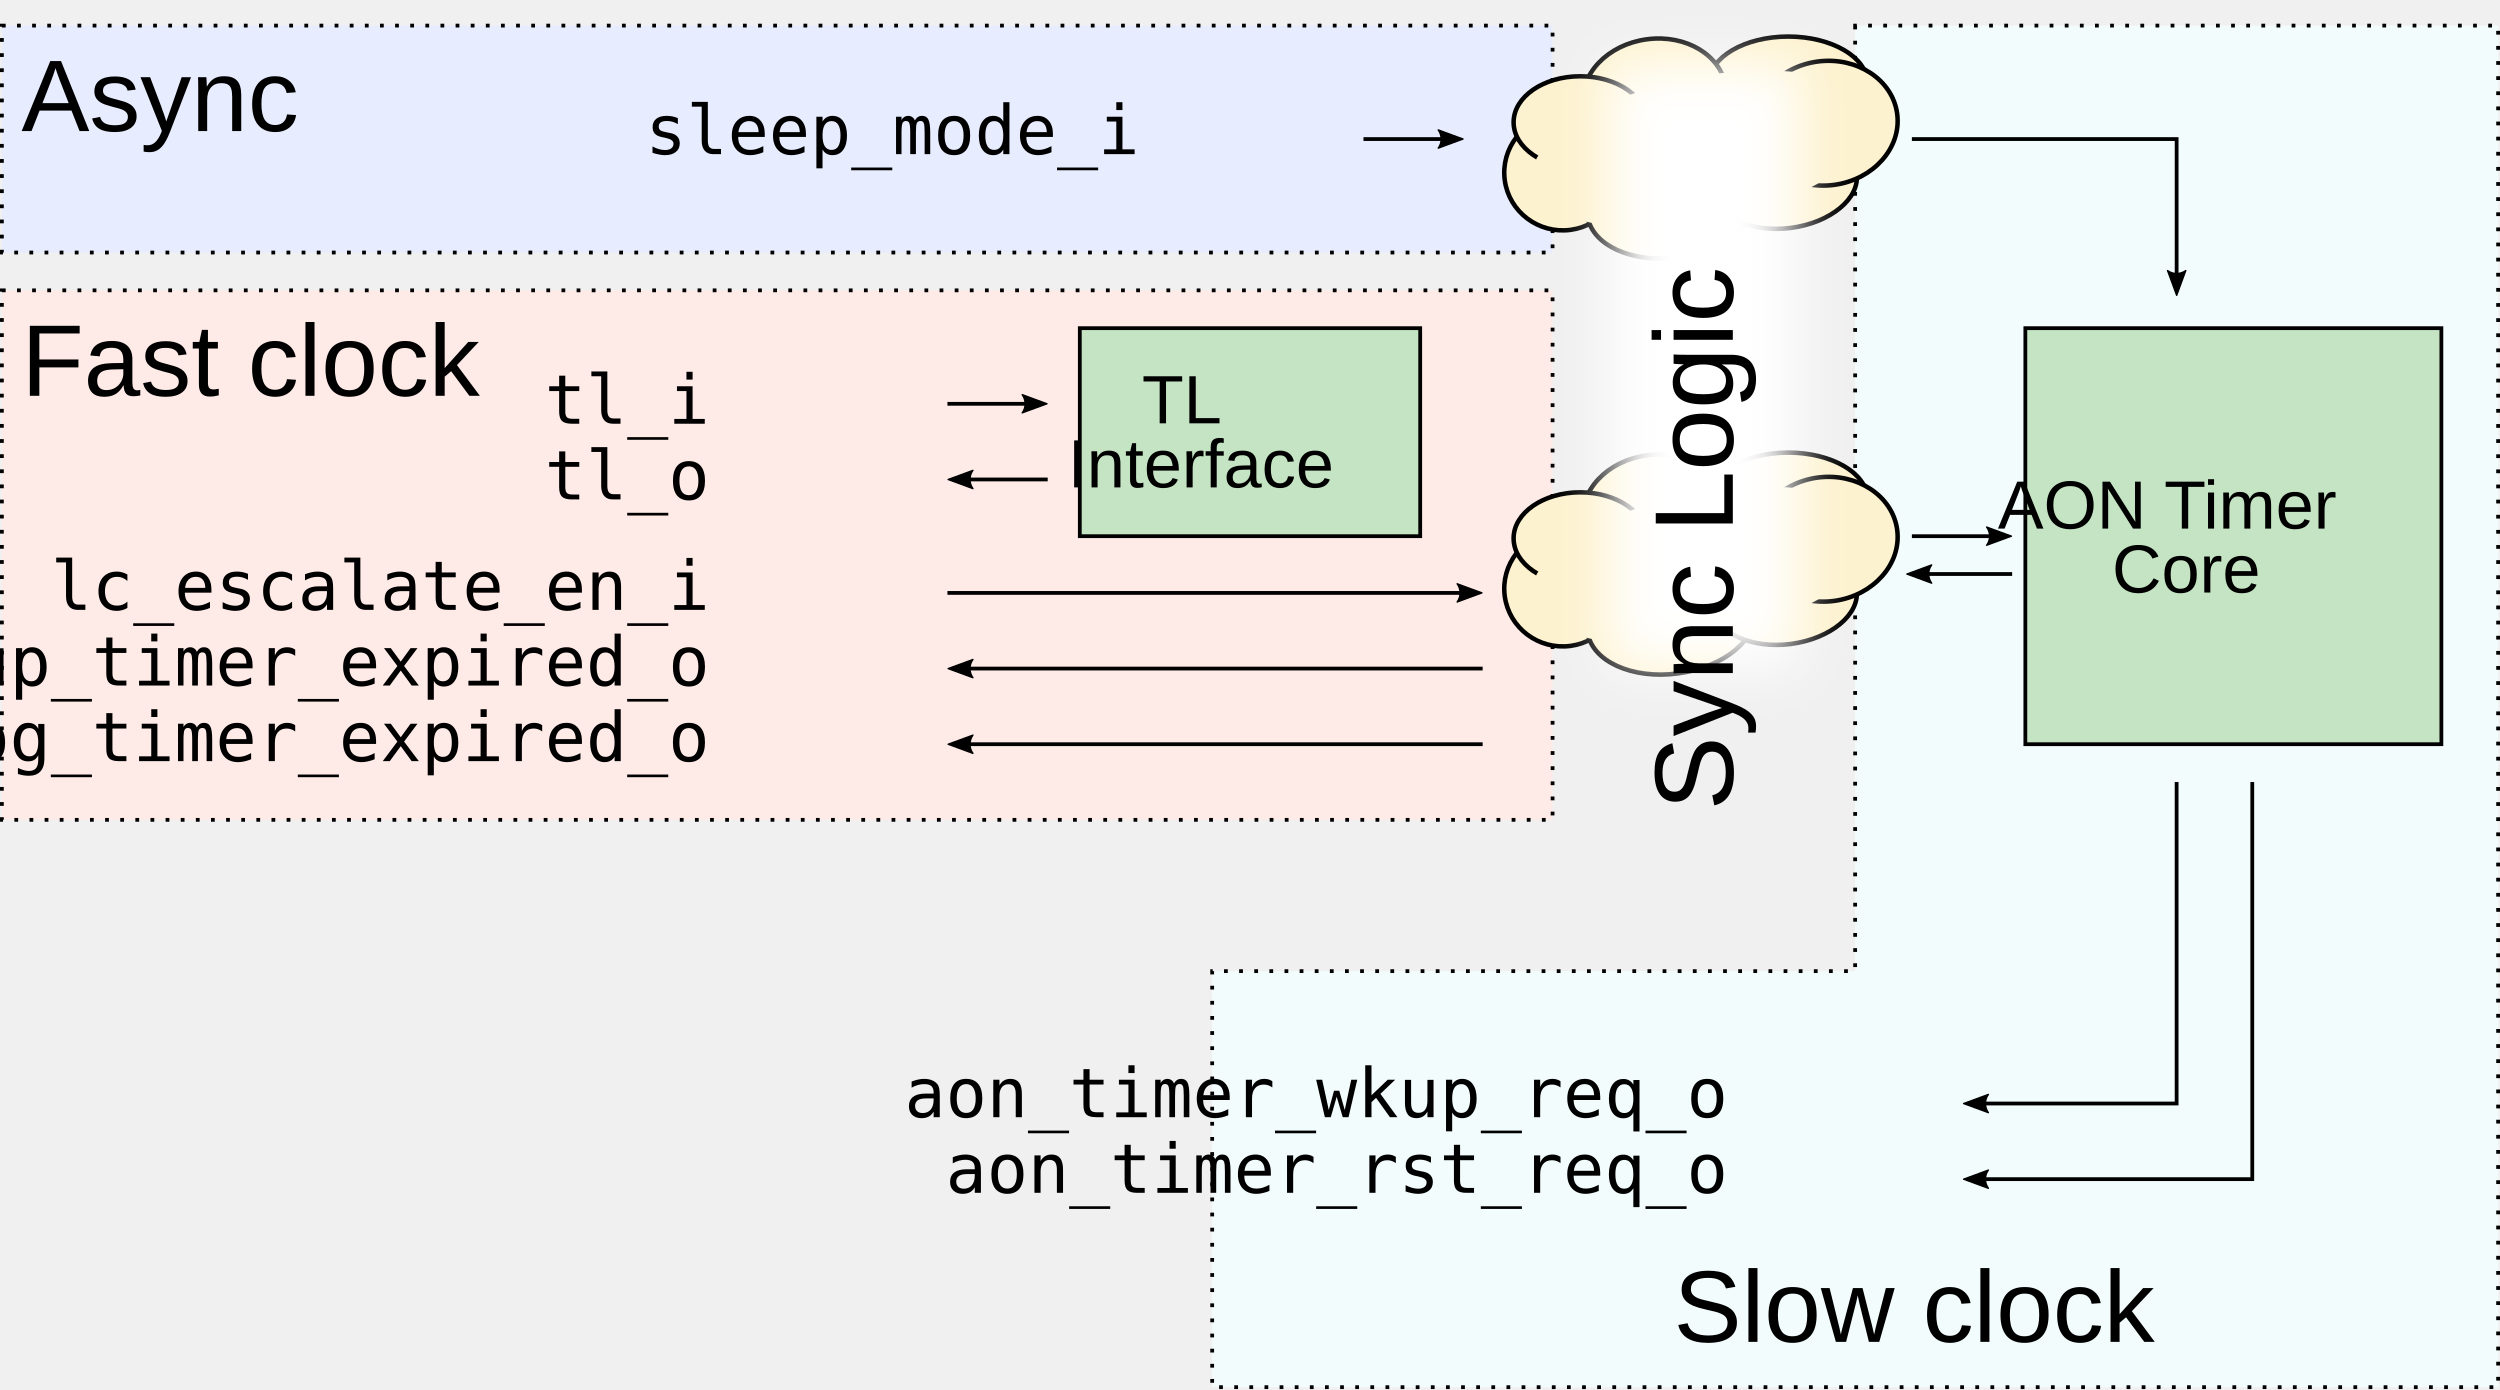
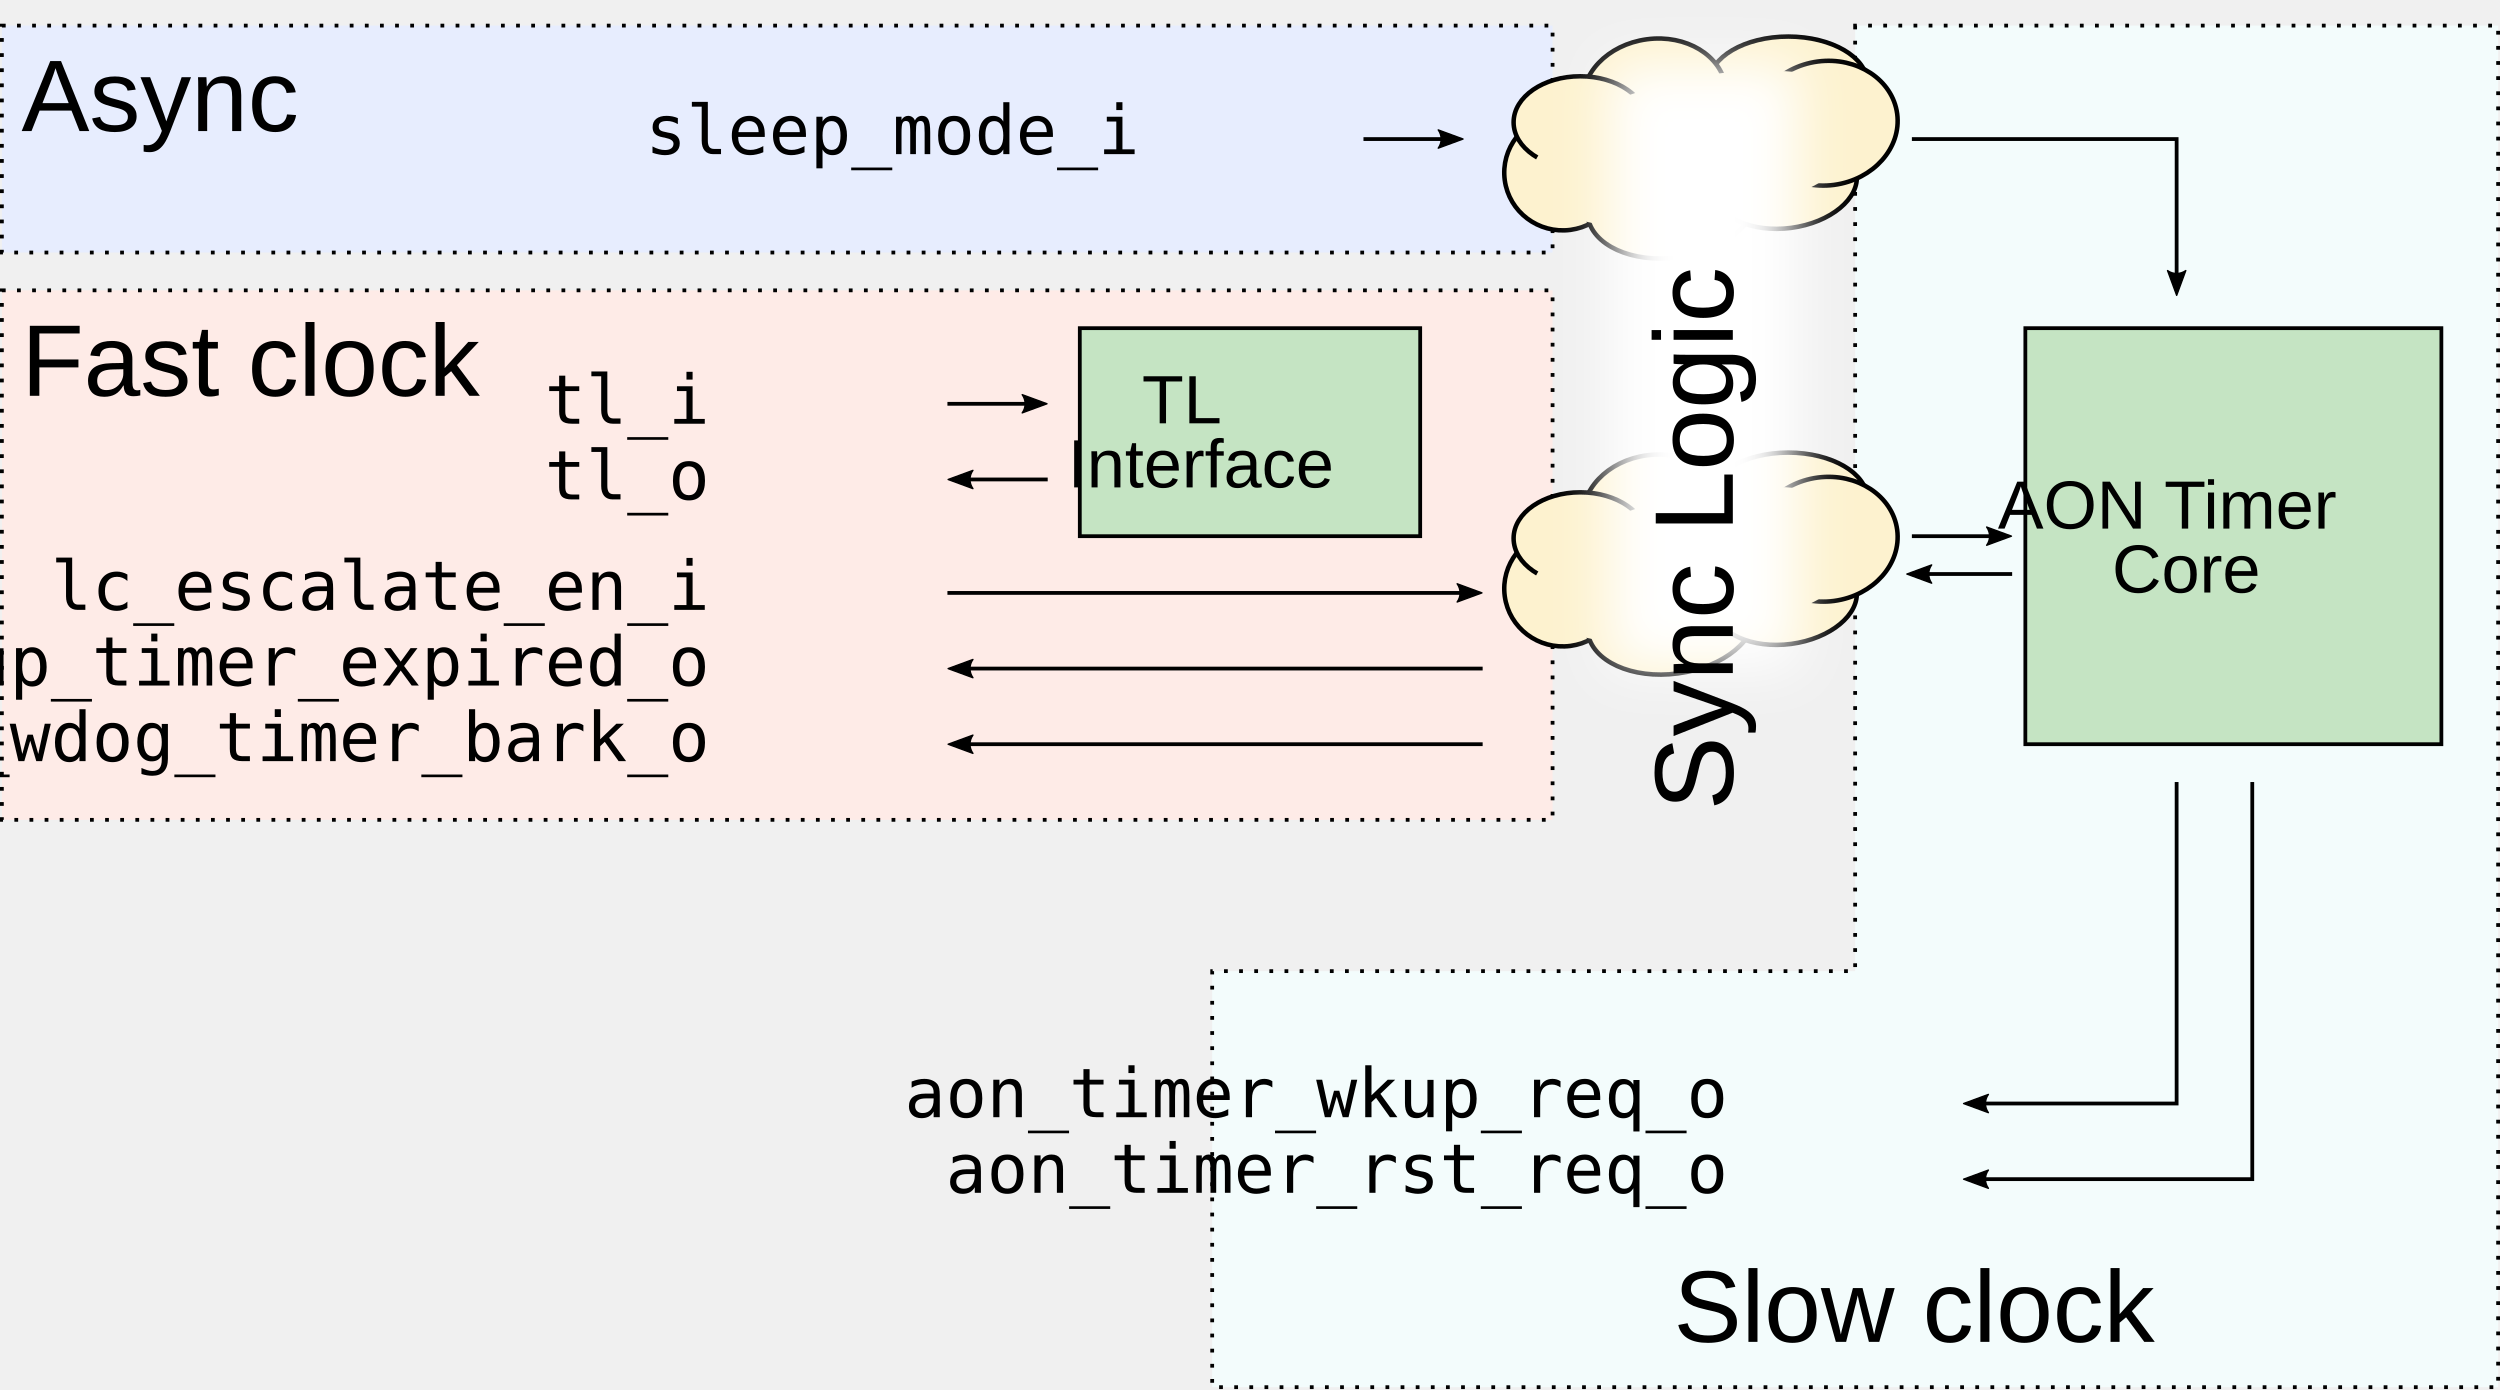
<svg xmlns="http://www.w3.org/2000/svg" width="349.779mm" height="194.346mm" viewBox="0 0 349.779 194.346" version="1.1" id="svg1398">
  <defs id="defs1392">
    <marker style="overflow:visible" id="marker3843" refX="0" refY="0" orient="auto">
      <path transform="scale(-0.6)" d="M 8.719,4.034 -2.207,0.016 8.719,-4.002 c -1.745,2.372 -1.735,5.617 -6e-7,8.035 z" style="fill:#daeff4;fill-opacity:1;fill-rule:evenodd;stroke:#000000;stroke-width:0.625;stroke-linejoin:round;stroke-opacity:1" id="path3841" />
    </marker>
    <marker style="overflow:visible" id="marker3689" refX="0" refY="0" orient="auto">
      <path transform="scale(-0.6)" d="M 8.719,4.034 -2.207,0.016 8.719,-4.002 c -1.745,2.372 -1.735,5.617 -6e-7,8.035 z" style="fill:#000000;fill-opacity:1;fill-rule:evenodd;stroke:#000000;stroke-width:0.625;stroke-linejoin:round;stroke-opacity:1" id="path3687" />
    </marker>
    <marker style="overflow:visible" id="marker3549" refX="0" refY="0" orient="auto">
      <path transform="scale(-0.6)" d="M 8.719,4.034 -2.207,0.016 8.719,-4.002 c -1.745,2.372 -1.735,5.617 -6e-7,8.035 z" style="fill:#000000;fill-opacity:1;fill-rule:evenodd;stroke:#000000;stroke-width:0.625;stroke-linejoin:round;stroke-opacity:1" id="path3547" />
    </marker>
    <marker style="overflow:visible" id="marker3325" refX="0" refY="0" orient="auto">
      <path transform="scale(-0.6)" d="M 8.719,4.034 -2.207,0.016 8.719,-4.002 c -1.745,2.372 -1.735,5.617 -6e-7,8.035 z" style="fill:#000000;fill-opacity:1;fill-rule:evenodd;stroke:#000000;stroke-width:0.625;stroke-linejoin:round;stroke-opacity:1" id="path3323" />
    </marker>
    <marker style="overflow:visible" id="marker3315" refX="0" refY="0" orient="auto">
      <path transform="scale(-0.6)" d="M 8.719,4.034 -2.207,0.016 8.719,-4.002 c -1.745,2.372 -1.735,5.617 -6e-7,8.035 z" style="fill:#000000;fill-opacity:1;fill-rule:evenodd;stroke:#000000;stroke-width:0.625;stroke-linejoin:round;stroke-opacity:1" id="path3313" />
    </marker>
    <marker style="overflow:visible" id="marker2999" refX="0" refY="0" orient="auto">
      <path transform="scale(-0.6)" d="M 8.719,4.034 -2.207,0.016 8.719,-4.002 c -1.745,2.372 -1.735,5.617 -6e-7,8.035 z" style="fill:#000000;fill-opacity:1;fill-rule:evenodd;stroke:#000000;stroke-width:0.625;stroke-linejoin:round;stroke-opacity:1" id="path2997" />
    </marker>
    <marker style="overflow:visible" id="marker2901" refX="0" refY="0" orient="auto">
      <path transform="scale(-0.6)" d="M 8.719,4.034 -2.207,0.016 8.719,-4.002 c -1.745,2.372 -1.735,5.617 -6e-7,8.035 z" style="fill:#000000;fill-opacity:1;fill-rule:evenodd;stroke:#000000;stroke-width:0.625;stroke-linejoin:round;stroke-opacity:1" id="path2899" />
    </marker>
    <marker style="overflow:visible" id="marker2805" refX="0" refY="0" orient="auto">
      <path transform="scale(-0.6)" d="M 8.719,4.034 -2.207,0.016 8.719,-4.002 c -1.745,2.372 -1.735,5.617 -6e-7,8.035 z" style="fill:#000000;fill-opacity:1;fill-rule:evenodd;stroke:#000000;stroke-width:0.625;stroke-linejoin:round;stroke-opacity:1" id="path2803" />
    </marker>
    <marker style="overflow:visible" id="marker2639" refX="0" refY="0" orient="auto">
      <path transform="scale(-0.6)" d="M 8.719,4.034 -2.207,0.016 8.719,-4.002 c -1.745,2.372 -1.735,5.617 -6e-7,8.035 z" style="fill:#000000;fill-opacity:1;fill-rule:evenodd;stroke:#000000;stroke-width:0.625;stroke-linejoin:round;stroke-opacity:1" id="path2637" />
    </marker>
    <marker style="overflow:visible" id="marker2563" refX="0" refY="0" orient="auto">
      <path transform="scale(-0.6)" d="M 8.719,4.034 -2.207,0.016 8.719,-4.002 c -1.745,2.372 -1.735,5.617 -6e-7,8.035 z" style="fill:#000000;fill-opacity:1;fill-rule:evenodd;stroke:#000000;stroke-width:0.625;stroke-linejoin:round;stroke-opacity:1" id="path2561" />
    </marker>
    <marker style="overflow:visible" id="marker2521" refX="0" refY="0" orient="auto">
      <path transform="scale(-0.6)" d="M 8.719,4.034 -2.207,0.016 8.719,-4.002 c -1.745,2.372 -1.735,5.617 -6e-7,8.035 z" style="fill:#000000;fill-opacity:1;fill-rule:evenodd;stroke:#000000;stroke-width:0.625;stroke-linejoin:round;stroke-opacity:1" id="path2519" />
    </marker>
    <marker style="overflow:visible" id="Arrow2Mend" refX="0" refY="0" orient="auto">
      <path transform="scale(-0.6)" d="M 8.719,4.034 -2.207,0.016 8.719,-4.002 c -1.745,2.372 -1.735,5.617 -6e-7,8.035 z" style="fill:#000000;fill-opacity:1;fill-rule:evenodd;stroke:#000000;stroke-width:0.625;stroke-linejoin:round;stroke-opacity:1" id="path2160" />
    </marker>
    <marker style="overflow:visible" id="Arrow1Lend" refX="0" refY="0" orient="auto">
      <path transform="matrix(-0.8,0,0,-0.8,-10,0)" style="fill:#000000;fill-opacity:1;fill-rule:evenodd;stroke:#000000;stroke-width:1pt;stroke-opacity:1" d="M 0,0 5,-5 -12.5,0 5,5 Z" id="path2136" />
    </marker>
    <rect x="18.521" y="82.021" width="18.521" height="42.333" id="rect1999" />
    <clipPath id="clipEmfPath1" clipPathUnits="userSpaceOnUse">
      <path id="path3341" d="M 4.475,-1.79 H 587.093 V 839.472 H 4.475 Z" />
    </clipPath>
    <pattern y="0" x="0" height="6" width="6" patternUnits="userSpaceOnUse" id="EMFhbasepattern" />
    <clipPath id="clipEmfPath1-1" clipPathUnits="userSpaceOnUse">
      <path id="path6104" d="M 0.895,2.685 H 532.501 V 447.48 H 0.895 Z" />
    </clipPath>
    <pattern y="0" x="0" height="6" width="6" patternUnits="userSpaceOnUse" id="EMFhbasepattern-6" />
    <marker style="overflow:visible" id="Arrow2Mend-7" refX="0" refY="0" orient="auto">
      <path transform="scale(-0.6)" d="M 8.719,4.034 -2.207,0.016 8.719,-4.002 c -1.745,2.372 -1.735,5.617 -6e-7,8.035 z" style="fill:#000000;fill-opacity:1;fill-rule:evenodd;stroke:#000000;stroke-width:0.625;stroke-linejoin:round;stroke-opacity:1" id="path2160-5" />
    </marker>
    <marker style="overflow:visible" id="marker3325-0" refX="0" refY="0" orient="auto">
      <path transform="scale(-0.6)" d="M 8.719,4.034 -2.207,0.016 8.719,-4.002 c -1.745,2.372 -1.735,5.617 -6e-7,8.035 z" style="fill:#000000;fill-opacity:1;fill-rule:evenodd;stroke:#000000;stroke-width:0.625;stroke-linejoin:round;stroke-opacity:1" id="path3323-5" />
    </marker>
    <filter style="color-interpolation-filters:sRGB" id="filter5630" x="-0.335" width="1.671" y="-0.105" height="1.21">
      <feGaussianBlur stdDeviation="3.697" id="feGaussianBlur5632" />
    </filter>
  </defs>
  <g id="layer1" transform="translate(153.7229,-33.46037)">
    <path style="font-variation-settings:normal;opacity:1;vector-effect:none;fill:#f3fcfc;fill-opacity:1;fill-rule:evenodd;stroke:#000000;stroke-width:0.529;stroke-linecap:butt;stroke-linejoin:miter;stroke-miterlimit:4;stroke-dasharray:0.529, 1.587;stroke-dashoffset:0;stroke-opacity:1;stop-color:#000000;stop-opacity:1" d="M 105.833,37.042 V 169.333 H 15.875 v 58.208 H 195.792 V 37.042 Z" id="path5559" />
    <rect style="color:#000000;overflow:visible;fill:#e7edfe;fill-opacity:1;fill-rule:evenodd;stroke:#000000;stroke-width:0.529;stroke-miterlimit:4;stroke-dasharray:0.529, 1.587;stroke-dashoffset:0;stop-color:#000000" id="rect5531" width="216.958" height="31.75" x="-153.458" y="37.042" />
    <rect style="color:#000000;overflow:visible;fill:#feebe7;fill-opacity:1;fill-rule:evenodd;stroke:#000000;stroke-width:0.529;stroke-miterlimit:4;stroke-dasharray:0.529, 1.587;stroke-dashoffset:0;stop-color:#000000" id="rect5525" width="216.958" height="74.083" x="-153.458" y="74.083" />
    <rect style="color:#000000;overflow:visible;fill:#c5e4c3;fill-opacity:1;fill-rule:evenodd;stroke:#000000;stroke-width:0.529;stroke-miterlimit:4;stroke-dasharray:none;stroke-opacity:1;stop-color:#000000" id="rect1981" width="58.208" height="58.208" x="129.646" y="79.375" />
    <text xml:space="preserve" style="font-size:9.567px;line-height:8.969px;font-family:'Liberation Sans';-inkscape-font-specification:'Liberation Sans, Normal';text-align:center;text-decoration:none;text-decoration-line:none;text-decoration-color:#000000;letter-spacing:0px;word-spacing:0px;text-anchor:middle;fill:#000000;stroke:none;stroke-width:0.265px;stroke-linecap:butt;stroke-linejoin:miter;stroke-miterlimit:10;stroke-opacity:1;stop-color:#000000" x="158.543" y="107.604" id="text1993" transform="scale(1.001748,0.9982552)">
      <tspan id="tspan1991" x="158.543" y="107.604" style="stroke:none;stroke-width:0.265px">AON Timer</tspan>
      <tspan x="158.543" y="116.573" style="stroke:none;stroke-width:0.265px" id="tspan1995">Core</tspan>
    </text>
    <text xml:space="preserve" id="text1997" style="font-size:14.111px;line-height:5.292px;font-family:'Liberation Sans';-inkscape-font-specification:'Liberation Sans, Normal';text-align:center;text-decoration:none;text-decoration-line:none;text-decoration-color:#000000;letter-spacing:0px;word-spacing:0px;white-space:pre;shape-inside:url(#rect1999);fill:#000000;stroke:#000000;stroke-width:0.265px;stroke-linecap:butt;stroke-linejoin:miter;stroke-miterlimit:10;stroke-opacity:1;stop-color:#000000;" />
    <rect style="color:#000000;overflow:visible;fill:#c5e4c3;fill-opacity:1;fill-rule:evenodd;stroke:#000000;stroke-width:0.529;stroke-miterlimit:4;stroke-dasharray:none;stroke-opacity:1;stop-color:#000000" id="rect2003" width="47.625" height="29.104" x="-2.646" y="79.375" />
    <text xml:space="preserve" style="font-style:normal;font-variant:normal;font-weight:normal;font-stretch:normal;font-size:36.159px;line-height:33.899px;font-family:'Liberation Sans';-inkscape-font-specification:'Liberation Sans, Normal';font-variant-ligatures:normal;font-variant-position:normal;font-variant-caps:normal;font-variant-numeric:normal;font-variant-alternates:normal;font-variant-east-asian:normal;font-feature-settings:normal;font-variation-settings:normal;text-indent:0;text-align:center;text-decoration:none;text-decoration-line:none;text-decoration-style:solid;text-decoration-color:#000000;letter-spacing:0px;word-spacing:0px;text-transform:none;writing-mode:lr-tb;direction:ltr;text-orientation:mixed;dominant-baseline:auto;baseline-shift:baseline;text-anchor:middle;white-space:normal;shape-padding:0;shape-margin:0;inline-size:0;vector-effect:none;fill:#000000;fill-opacity:1;stroke:none;stroke-width:1px;stroke-linecap:butt;stroke-linejoin:miter;stroke-miterlimit:10;stroke-dasharray:none;stroke-dashoffset:0;stroke-opacity:1;stop-color:#000000" x="80" y="400" id="text2026" transform="matrix(0.2645833,0,0,0.2645833,-0.228903,-13.14653)">
      <tspan id="tspan2024" x="80" y="400">TL</tspan>
      <tspan x="80" y="433.899" id="tspan2028">Interface</tspan>
    </text>
    <path style="fill:none;fill-rule:evenodd;stroke:#000000;stroke-width:0.529;stroke-linecap:butt;stroke-linejoin:miter;stroke-miterlimit:4;stroke-dasharray:none;stroke-opacity:1;marker-end:url(#Arrow2Mend)" d="M 127.8,113.771 H 113.771" id="path2131" />
    <path style="fill:none;fill-rule:evenodd;stroke:#000000;stroke-width:0.529;stroke-linecap:butt;stroke-linejoin:miter;stroke-miterlimit:4;stroke-dasharray:none;stroke-opacity:1;marker-end:url(#marker2999)" d="M 113.771,108.479 H 127" id="path2995" />
    <g id="g6280" transform="matrix(0.9337254,0,0,0.9337254,-302.3557,-478.0612)" style="opacity:1">
      <path style="fill:#fdf2cf;fill-opacity:1;fill-rule:evenodd;stroke:none" d="m 392.235,627.407 c -4.815,0.647 -8.209,5.004 -7.577,9.756 0.632,4.751 5.051,8.082 9.851,7.451 4.815,-0.647 8.193,-5.004 7.561,-9.756 -0.631,-4.751 -5.036,-8.083 -9.835,-7.451 z" id="path6175" />
      <path style="fill:none;stroke:#000000;stroke-width:0.679px;stroke-linecap:butt;stroke-linejoin:round;stroke-miterlimit:4;stroke-dasharray:none;stroke-opacity:1" d="m 392.235,627.407 c -4.815,0.647 -8.209,5.004 -7.577,9.756 0.632,4.751 5.051,8.082 9.851,7.451 4.815,-0.647 8.193,-5.004 7.561,-9.756 -0.631,-4.751 -5.036,-8.083 -9.835,-7.451" id="path6177" />
      <path style="fill:#fdf2cf;fill-opacity:1;fill-rule:evenodd;stroke:none" d="m 408.542,633.058 c -6.899,0.931 -12.029,5.178 -11.461,9.503 0.584,4.326 6.646,7.104 13.544,6.172 6.899,-0.916 12.029,-5.162 11.461,-9.487 -0.584,-4.325 -6.646,-7.104 -13.544,-6.188 z" id="path6179" />
      <path style="fill:none;stroke:#000000;stroke-width:0.679px;stroke-linecap:butt;stroke-linejoin:round;stroke-miterlimit:4;stroke-dasharray:none;stroke-opacity:1" d="m 408.542,633.058 c -6.899,0.931 -12.029,5.178 -11.461,9.503 0.584,4.326 6.646,7.104 13.544,6.172 6.899,-0.916 12.029,-5.162 11.461,-9.487 -0.584,-4.325 -6.646,-7.104 -13.544,-6.188" id="path6181" />
      <path style="fill:#fdf2cf;fill-opacity:1;fill-rule:evenodd;stroke:none" d="m 425.827,631.006 c -5.904,0.789 -10.292,4.389 -9.803,8.067 0.489,3.678 5.667,6.014 11.555,5.241 5.904,-0.789 10.293,-4.404 9.803,-8.083 -0.489,-3.662 -5.667,-6.014 -11.556,-5.225 z" id="path6183" />
      <path style="fill:none;stroke:#000000;stroke-width:0.679px;stroke-linecap:butt;stroke-linejoin:round;stroke-miterlimit:4;stroke-dasharray:none;stroke-opacity:1" d="m 425.827,631.006 c -5.904,0.789 -10.292,4.389 -9.803,8.067 0.489,3.678 5.667,6.014 11.555,5.241 5.904,-0.789 10.293,-4.404 9.803,-8.083 -0.489,-3.662 -5.667,-6.014 -11.556,-5.225" id="path6185" />
      <path style="fill:#fdf2cf;fill-opacity:1;fill-rule:evenodd;stroke:none" d="m 427.138,615.646 c -6.535,0 -11.839,3.11 -11.839,6.93 0,3.836 5.304,6.93 11.839,6.93 6.535,0 11.84,-3.094 11.84,-6.93 0,-3.82 -5.304,-6.93 -11.84,-6.93 z" id="path6187" />
      <path style="fill:none;stroke:#000000;stroke-width:0.679px;stroke-linecap:butt;stroke-linejoin:round;stroke-miterlimit:4;stroke-dasharray:none;stroke-opacity:1" d="m 427.138,615.646 c -6.535,0 -11.839,3.11 -11.839,6.93 0,3.836 5.304,6.93 11.839,6.93 6.535,0 11.84,-3.094 11.84,-6.93 0,-3.82 -5.304,-6.93 -11.84,-6.93" id="path6189" />
      <path style="fill:#d9d9d9;fill-opacity:1;fill-rule:evenodd;stroke:none" d="m 431.558,619.387 c -5.904,0.789 -10.135,5.557 -9.456,10.656 0.679,5.115 6.014,8.603 11.903,7.83 5.904,-0.789 10.135,-5.557 9.456,-10.656 -0.679,-5.099 -6.014,-8.604 -11.903,-7.83 z" id="path6191" />
      <path style="fill:#fdf2cf;fill-opacity:1;stroke:#000000;stroke-width:2.405px;stroke-linecap:butt;stroke-linejoin:round;stroke-miterlimit:4;stroke-dasharray:none;stroke-opacity:1" clip-path="url(#clipEmfPath1-1)" d="m 486.746,143.697 c -20.92,2.797 -35.91,19.689 -33.505,37.756 2.405,18.123 21.311,30.484 42.175,27.744 20.919,-2.797 35.91,-19.689 33.505,-37.756 -2.405,-18.067 -21.311,-30.485 -42.175,-27.744" id="path6193" transform="matrix(0.2822222,0,0,0.2822222,294.1872,578.8329)" />
      <path style="fill:#fdf2cf;fill-opacity:1;fill-rule:evenodd;stroke:none" d="m 405.953,616.057 c -5.904,0.789 -10.166,5.272 -9.535,10.024 0.631,4.736 5.92,7.956 11.824,7.167 5.888,-0.774 10.166,-5.257 9.535,-10.008 -0.632,-4.751 -5.936,-7.972 -11.824,-7.183 z" id="path6195" />
      <path style="fill:none;stroke:#000000;stroke-width:0.679px;stroke-linecap:butt;stroke-linejoin:round;stroke-miterlimit:4;stroke-dasharray:none;stroke-opacity:1" d="m 405.953,616.057 c -5.904,0.789 -10.166,5.272 -9.535,10.024 0.631,4.736 5.92,7.956 11.824,7.167 5.888,-0.774 10.166,-5.257 9.535,-10.008 -0.632,-4.751 -5.936,-7.972 -11.824,-7.183" id="path6197" />
      <path style="fill:#fdf2cf;fill-opacity:1;fill-rule:evenodd;stroke:none" d="m 395.976,621.597 c -5.525,0 -9.992,3.078 -9.992,6.898 0,3.82 4.467,6.899 9.992,6.899 5.51,0 9.993,-3.078 9.993,-6.899 0,-3.82 -4.483,-6.898 -9.993,-6.898 z" id="path6199" />
      <path style="fill:none;stroke:#000000;stroke-width:0.679px;stroke-linecap:butt;stroke-linejoin:round;stroke-miterlimit:4;stroke-dasharray:none;stroke-opacity:1" d="m 395.976,621.597 c -5.525,0 -9.992,3.078 -9.992,6.898 0,3.82 4.467,6.899 9.992,6.899 5.51,0 9.993,-3.078 9.993,-6.899 0,-3.82 -4.483,-6.898 -9.993,-6.898" id="path6201" />
      <path style="fill:#fdf2cf;fill-opacity:1;fill-rule:evenodd;stroke:none" d="m 412.172,621.929 c -14.113,2.857 -24.611,9.882 -23.443,15.707 1.184,5.809 13.576,8.225 27.705,5.367 14.129,-2.842 24.626,-9.882 23.442,-15.692 -1.168,-5.825 -13.576,-8.225 -27.705,-5.383 z" id="path6203" />
    </g>
    <path style="font-variation-settings:normal;opacity:1;vector-effect:none;fill:none;fill-opacity:1;fill-rule:evenodd;stroke:#000000;stroke-width:0.529;stroke-linecap:butt;stroke-linejoin:miter;stroke-miterlimit:4;stroke-dasharray:none;stroke-dashoffset:0;stroke-opacity:1;marker-end:url(#marker2521);stop-color:#000000;stop-opacity:1" d="M -21.167,89.958 H -7.937" id="path2470" />
    <path style="font-variation-settings:normal;opacity:1;vector-effect:none;fill:none;fill-opacity:1;fill-rule:evenodd;stroke:#000000;stroke-width:0.529;stroke-linecap:butt;stroke-linejoin:miter;stroke-miterlimit:4;stroke-dasharray:none;stroke-dashoffset:0;stroke-opacity:1;marker-end:url(#marker2563);stop-color:#000000;stop-opacity:1" d="M -7.137,100.542 H -20.367" id="path2559" />
    <path style="font-variation-settings:normal;opacity:1;vector-effect:none;fill:none;fill-opacity:1;fill-rule:evenodd;stroke:#000000;stroke-width:0.529;stroke-linecap:butt;stroke-linejoin:miter;stroke-miterlimit:4;stroke-dasharray:none;stroke-dashoffset:0;stroke-opacity:1;marker-end:url(#marker2639);stop-color:#000000;stop-opacity:1" d="M -21.167,116.417 H 52.917" id="path2635" />
    <text xml:space="preserve" style="font-size:9.567px;line-height:8.969px;font-family:Inconsolata;-inkscape-font-specification:Inconsolata;text-align:end;text-decoration:none;text-decoration-line:none;text-decoration-color:#000000;letter-spacing:0px;word-spacing:0px;text-anchor:end;fill:#000000;stroke:none;stroke-width:0.265px;stroke-linecap:butt;stroke-linejoin:miter;stroke-miterlimit:10;stroke-opacity:1;stop-color:#000000" x="-25.656" y="92.742" id="text2733">
      <tspan id="tspan2731" x="-25.656" y="92.742" style="text-align:end;text-anchor:end;stroke:none;stroke-width:0.265px">tl_i</tspan>
    </text>
    <text xml:space="preserve" style="font-size:9.567px;line-height:8.969px;font-family:Inconsolata;-inkscape-font-specification:Inconsolata;text-align:end;text-decoration:none;text-decoration-line:none;text-decoration-color:#000000;letter-spacing:0px;word-spacing:0px;text-anchor:end;fill:#000000;stroke:none;stroke-width:0.265px;stroke-linecap:butt;stroke-linejoin:miter;stroke-miterlimit:10;stroke-opacity:1;stop-color:#000000" x="-25.656" y="103.336" id="text2755">
      <tspan id="tspan2753" x="-25.656" y="103.336" style="text-align:end;text-anchor:end;stroke:none;stroke-width:0.265px">tl_o</tspan>
    </text>
    <text xml:space="preserve" style="font-size:9.567px;line-height:8.969px;font-family:Inconsolata;-inkscape-font-specification:Inconsolata;text-align:end;text-decoration:none;text-decoration-line:none;text-decoration-color:#000000;letter-spacing:0px;word-spacing:0px;text-anchor:end;fill:#000000;stroke:none;stroke-width:0.265px;stroke-linecap:butt;stroke-linejoin:miter;stroke-miterlimit:10;stroke-opacity:1;stop-color:#000000" x="-25.656" y="118.789" id="text2771">
      <tspan id="tspan2769" x="-25.656" y="118.789" style="text-align:end;text-anchor:end;stroke:none;stroke-width:0.265px">lc_escalate_en_i</tspan>
    </text>
    <path style="font-variation-settings:normal;opacity:1;vector-effect:none;fill:none;fill-opacity:1;fill-rule:evenodd;stroke:#000000;stroke-width:0.529;stroke-linecap:butt;stroke-linejoin:miter;stroke-miterlimit:4;stroke-dasharray:none;stroke-dashoffset:0;stroke-opacity:1;marker-end:url(#marker2805);stop-color:#000000;stop-opacity:1" d="M 53.717,127 H -20.367" id="path2797" />
    <text xml:space="preserve" style="font-size:9.567px;line-height:8.969px;font-family:Inconsolata;-inkscape-font-specification:Inconsolata;text-align:end;text-decoration:none;text-decoration-line:none;text-decoration-color:#000000;letter-spacing:0px;word-spacing:0px;text-anchor:end;fill:#000000;stroke:none;stroke-width:0.265px;stroke-linecap:butt;stroke-linejoin:miter;stroke-miterlimit:10;stroke-opacity:1;stop-color:#000000" x="-25.656" y="129.372" id="text2801">
      <tspan id="tspan2799" x="-25.656" y="129.372" style="text-align:end;text-anchor:end;stroke:none;stroke-width:0.265px">intr_wkup_timer_expired_o</tspan>
    </text>
    <path style="font-variation-settings:normal;opacity:1;vector-effect:none;fill:none;fill-opacity:1;fill-rule:evenodd;stroke:#000000;stroke-width:0.529;stroke-linecap:butt;stroke-linejoin:miter;stroke-miterlimit:4;stroke-dasharray:none;stroke-dashoffset:0;stroke-opacity:1;marker-end:url(#marker2901);stop-color:#000000;stop-opacity:1" d="M 53.717,137.583 H -20.367" id="path2893" />
    <text xml:space="preserve" style="font-size:9.567px;line-height:8.969px;font-family:Inconsolata;-inkscape-font-specification:Inconsolata;text-align:end;text-decoration:none;text-decoration-line:none;text-decoration-color:#000000;letter-spacing:0px;word-spacing:0px;text-anchor:end;fill:#000000;stroke:none;stroke-width:0.265px;stroke-linecap:butt;stroke-linejoin:miter;stroke-miterlimit:10;stroke-opacity:1;stop-color:#000000" x="-25.656" y="139.956" id="text2897">
-       <tspan x="-25.656" y="139.956" style="text-align:end;text-anchor:end;stroke:none;stroke-width:0.265px" id="tspan2985">intr_wdog_timer_expired_o</tspan>
+       <tspan x="-25.656" y="139.956" style="text-align:end;text-anchor:end;stroke:none;stroke-width:0.265px" id="tspan2985">intr_wdog_timer_bark_o</tspan>
    </text>
    <path style="font-variation-settings:normal;opacity:1;vector-effect:none;fill:none;fill-opacity:1;fill-rule:evenodd;stroke:#000000;stroke-width:0.529;stroke-linecap:butt;stroke-linejoin:miter;stroke-miterlimit:4;stroke-dasharray:none;stroke-dashoffset:0;stroke-opacity:1;marker-end:url(#marker3325);stop-color:#000000;stop-opacity:1" d="m 150.812,142.875 1e-5,44.979 -29.104,-5e-5" id="path3301" />
    <text xml:space="preserve" style="font-size:9.567px;line-height:8.969px;font-family:Inconsolata;-inkscape-font-specification:Inconsolata;text-align:end;text-decoration:none;text-decoration-line:none;text-decoration-color:#000000;letter-spacing:0px;word-spacing:0px;text-anchor:end;fill:#000000;stroke:none;stroke-width:0.265px;stroke-linecap:butt;stroke-linejoin:miter;stroke-miterlimit:10;stroke-opacity:1;stop-color:#000000" x="116.817" y="189.766" id="text3305">
      <tspan id="tspan3303" x="116.817" y="189.766" style="text-align:end;text-anchor:end;stroke:none;stroke-width:0.265px">aon_timer_wkup_req_o</tspan>
    </text>
    <path style="font-variation-settings:normal;opacity:1;vector-effect:none;fill:none;fill-opacity:1;fill-rule:evenodd;stroke:#000000;stroke-width:0.529;stroke-linecap:butt;stroke-linejoin:miter;stroke-miterlimit:4;stroke-dasharray:none;stroke-dashoffset:0;stroke-opacity:1;marker-end:url(#marker3315);stop-color:#000000;stop-opacity:1" d="m 161.396,142.875 v 55.562 h -39.688" id="path3307" />
    <text xml:space="preserve" style="font-size:9.567px;line-height:8.969px;font-family:Inconsolata;-inkscape-font-specification:Inconsolata;text-align:end;text-decoration:none;text-decoration-line:none;text-decoration-color:#000000;letter-spacing:0px;word-spacing:0px;text-anchor:end;fill:#000000;stroke:none;stroke-width:0.265px;stroke-linecap:butt;stroke-linejoin:miter;stroke-miterlimit:10;stroke-opacity:1;stop-color:#000000" x="116.817" y="200.349" id="text3311">
      <tspan x="116.817" y="200.349" style="text-align:end;text-anchor:end;stroke:none;stroke-width:0.265px" id="tspan3309">aon_timer_rst_req_o</tspan>
    </text>
    <text xml:space="preserve" style="font-style:normal;font-variant:normal;font-weight:normal;font-stretch:normal;font-size:9.567px;line-height:8.969px;font-family:Inconsolata;-inkscape-font-specification:Inconsolata;font-variant-ligatures:normal;font-variant-position:normal;font-variant-caps:normal;font-variant-numeric:normal;font-variant-alternates:normal;font-variant-east-asian:normal;font-feature-settings:normal;font-variation-settings:normal;text-indent:0;text-align:end;text-decoration:none;text-decoration-line:none;text-decoration-style:solid;text-decoration-color:#000000;letter-spacing:0px;word-spacing:0px;text-transform:none;writing-mode:lr-tb;direction:ltr;text-orientation:mixed;dominant-baseline:auto;baseline-shift:baseline;text-anchor:end;white-space:normal;shape-padding:0;shape-margin:0;inline-size:0;opacity:1;vector-effect:none;fill:#000000;fill-opacity:1;stroke:none;stroke-width:0.265px;stroke-linecap:butt;stroke-linejoin:miter;stroke-miterlimit:10;stroke-dasharray:none;stroke-dashoffset:0;stroke-opacity:1;stop-color:#000000;stop-opacity:1" x="63.5" y="44.979" id="text3423" transform="translate(-29.01632,10.0521)">
      <tspan id="tspan3421" x="63.5" y="44.979" style="font-style:normal;font-variant:normal;font-weight:normal;font-stretch:normal;font-size:9.567px;line-height:8.969px;font-family:Inconsolata;-inkscape-font-specification:Inconsolata;font-variant-ligatures:normal;font-variant-position:normal;font-variant-caps:normal;font-variant-numeric:normal;font-variant-alternates:normal;font-variant-east-asian:normal;font-feature-settings:normal;font-variation-settings:normal;text-indent:0;text-align:end;text-decoration:none;text-decoration-line:none;text-decoration-style:solid;text-decoration-color:#000000;letter-spacing:0px;word-spacing:0px;text-transform:none;writing-mode:lr-tb;direction:ltr;text-orientation:mixed;dominant-baseline:auto;baseline-shift:baseline;text-anchor:end;white-space:normal;shape-padding:0;shape-margin:0;inline-size:0;vector-effect:none;fill:#000000;fill-opacity:1;stroke:none;stroke-width:0.265px;stroke-linecap:butt;stroke-linejoin:miter;stroke-miterlimit:10;stroke-dasharray:none;stroke-dashoffset:0;stroke-opacity:1;stop-color:#000000;stop-opacity:1">sleep_mode_i</tspan>
    </text>
    <path style="font-variation-settings:normal;opacity:1;vector-effect:none;fill:none;fill-opacity:1;fill-rule:evenodd;stroke:#000000;stroke-width:0.529;stroke-linecap:butt;stroke-linejoin:miter;stroke-miterlimit:4;stroke-dasharray:none;stroke-dashoffset:0;stroke-opacity:1;marker-end:url(#marker3549);stop-color:#000000;stop-opacity:1" d="m 113.771,52.917 37.042,-10e-7 v 21.167" id="path3444" />
    <g id="g3671" transform="matrix(0.9337254,0,0,0.9337254,-302.3557,-536.2696)" style="opacity:1">
      <path style="fill:#fdf2cf;fill-opacity:1;fill-rule:evenodd;stroke:none" d="m 392.235,627.407 c -4.815,0.647 -8.209,5.004 -7.577,9.756 0.632,4.751 5.051,8.082 9.851,7.451 4.815,-0.647 8.193,-5.004 7.561,-9.756 -0.631,-4.751 -5.036,-8.083 -9.835,-7.451 z" id="path3641" />
      <path style="fill:none;stroke:#000000;stroke-width:0.679px;stroke-linecap:butt;stroke-linejoin:round;stroke-miterlimit:4;stroke-dasharray:none;stroke-opacity:1" d="m 392.235,627.407 c -4.815,0.647 -8.209,5.004 -7.577,9.756 0.632,4.751 5.051,8.082 9.851,7.451 4.815,-0.647 8.193,-5.004 7.561,-9.756 -0.631,-4.751 -5.036,-8.083 -9.835,-7.451" id="path3643" />
      <path style="fill:#fdf2cf;fill-opacity:1;fill-rule:evenodd;stroke:none" d="m 408.542,633.058 c -6.899,0.931 -12.029,5.178 -11.461,9.503 0.584,4.326 6.646,7.104 13.544,6.172 6.899,-0.916 12.029,-5.162 11.461,-9.487 -0.584,-4.325 -6.646,-7.104 -13.544,-6.188 z" id="path3645" />
      <path style="fill:none;stroke:#000000;stroke-width:0.679px;stroke-linecap:butt;stroke-linejoin:round;stroke-miterlimit:4;stroke-dasharray:none;stroke-opacity:1" d="m 408.542,633.058 c -6.899,0.931 -12.029,5.178 -11.461,9.503 0.584,4.326 6.646,7.104 13.544,6.172 6.899,-0.916 12.029,-5.162 11.461,-9.487 -0.584,-4.325 -6.646,-7.104 -13.544,-6.188" id="path3647" />
      <path style="fill:#fdf2cf;fill-opacity:1;fill-rule:evenodd;stroke:none" d="m 425.827,631.006 c -5.904,0.789 -10.292,4.389 -9.803,8.067 0.489,3.678 5.667,6.014 11.555,5.241 5.904,-0.789 10.293,-4.404 9.803,-8.083 -0.489,-3.662 -5.667,-6.014 -11.556,-5.225 z" id="path3649" />
      <path style="fill:none;stroke:#000000;stroke-width:0.679px;stroke-linecap:butt;stroke-linejoin:round;stroke-miterlimit:4;stroke-dasharray:none;stroke-opacity:1" d="m 425.827,631.006 c -5.904,0.789 -10.292,4.389 -9.803,8.067 0.489,3.678 5.667,6.014 11.555,5.241 5.904,-0.789 10.293,-4.404 9.803,-8.083 -0.489,-3.662 -5.667,-6.014 -11.556,-5.225" id="path3651" />
      <path style="fill:#fdf2cf;fill-opacity:1;fill-rule:evenodd;stroke:none" d="m 427.138,615.646 c -6.535,0 -11.839,3.11 -11.839,6.93 0,3.836 5.304,6.93 11.839,6.93 6.535,0 11.84,-3.094 11.84,-6.93 0,-3.82 -5.304,-6.93 -11.84,-6.93 z" id="path3653" />
      <path style="fill:none;stroke:#000000;stroke-width:0.679px;stroke-linecap:butt;stroke-linejoin:round;stroke-miterlimit:4;stroke-dasharray:none;stroke-opacity:1" d="m 427.138,615.646 c -6.535,0 -11.839,3.11 -11.839,6.93 0,3.836 5.304,6.93 11.839,6.93 6.535,0 11.84,-3.094 11.84,-6.93 0,-3.82 -5.304,-6.93 -11.84,-6.93" id="path3655" />
      <path style="fill:#d9d9d9;fill-opacity:1;fill-rule:evenodd;stroke:none" d="m 431.558,619.387 c -5.904,0.789 -10.135,5.557 -9.456,10.656 0.679,5.115 6.014,8.603 11.903,7.83 5.904,-0.789 10.135,-5.557 9.456,-10.656 -0.679,-5.099 -6.014,-8.604 -11.903,-7.83 z" id="path3657" />
      <path style="fill:#fdf2cf;fill-opacity:1;stroke:#000000;stroke-width:2.405px;stroke-linecap:butt;stroke-linejoin:round;stroke-miterlimit:4;stroke-dasharray:none;stroke-opacity:1" clip-path="url(#clipEmfPath1-1)" d="m 486.746,143.697 c -20.92,2.797 -35.91,19.689 -33.505,37.756 2.405,18.123 21.311,30.484 42.175,27.744 20.919,-2.797 35.91,-19.689 33.505,-37.756 -2.405,-18.067 -21.311,-30.485 -42.175,-27.744" id="path3659" transform="matrix(0.2822222,0,0,0.2822222,294.1872,578.8329)" />
      <path style="fill:#fdf2cf;fill-opacity:1;fill-rule:evenodd;stroke:none" d="m 405.953,616.057 c -5.904,0.789 -10.166,5.272 -9.535,10.024 0.631,4.736 5.92,7.956 11.824,7.167 5.888,-0.774 10.166,-5.257 9.535,-10.008 -0.632,-4.751 -5.936,-7.972 -11.824,-7.183 z" id="path3661" />
      <path style="fill:none;stroke:#000000;stroke-width:0.679px;stroke-linecap:butt;stroke-linejoin:round;stroke-miterlimit:4;stroke-dasharray:none;stroke-opacity:1" d="m 405.953,616.057 c -5.904,0.789 -10.166,5.272 -9.535,10.024 0.631,4.736 5.92,7.956 11.824,7.167 5.888,-0.774 10.166,-5.257 9.535,-10.008 -0.632,-4.751 -5.936,-7.972 -11.824,-7.183" id="path3663" />
      <path style="fill:#fdf2cf;fill-opacity:1;fill-rule:evenodd;stroke:none" d="m 395.976,621.597 c -5.525,0 -9.992,3.078 -9.992,6.898 0,3.82 4.467,6.899 9.992,6.899 5.51,0 9.993,-3.078 9.993,-6.899 0,-3.82 -4.483,-6.898 -9.993,-6.898 z" id="path3665" />
      <path style="fill:none;stroke:#000000;stroke-width:0.679px;stroke-linecap:butt;stroke-linejoin:round;stroke-miterlimit:4;stroke-dasharray:none;stroke-opacity:1" d="m 395.976,621.597 c -5.525,0 -9.992,3.078 -9.992,6.898 0,3.82 4.467,6.899 9.992,6.899 5.51,0 9.993,-3.078 9.993,-6.899 0,-3.82 -4.483,-6.898 -9.993,-6.898" id="path3667" />
      <path style="fill:#fdf2cf;fill-opacity:1;fill-rule:evenodd;stroke:none" d="m 412.172,621.929 c -14.113,2.857 -24.611,9.882 -23.443,15.707 1.184,5.809 13.576,8.225 27.705,5.367 14.129,-2.842 24.626,-9.882 23.442,-15.692 -1.168,-5.825 -13.576,-8.225 -27.705,-5.383 z" id="path3669" />
    </g>
    <path style="font-variation-settings:normal;opacity:1;vector-effect:none;fill:none;fill-opacity:1;fill-rule:evenodd;stroke:#000000;stroke-width:0.529;stroke-linecap:butt;stroke-linejoin:miter;stroke-miterlimit:4;stroke-dasharray:none;stroke-dashoffset:0;stroke-opacity:1;marker-end:url(#marker3689);stop-color:#000000;stop-opacity:1" d="M 37.042,52.917 H 50.271" id="path3685" />
    <text xml:space="preserve" style="font-size:14.244px;line-height:13.353px;font-family:Inconsolata;-inkscape-font-specification:Inconsolata;text-align:center;text-decoration:none;text-decoration-line:none;text-decoration-color:#000000;letter-spacing:0px;word-spacing:0px;text-anchor:middle;fill:#000000;stroke:none;stroke-width:0.265px;stroke-linecap:butt;stroke-linejoin:miter;stroke-miterlimit:10;stroke-opacity:1;stop-color:#000000" x="-150.72" y="88.836" id="text5529">
      <tspan id="tspan5527" x="-150.72" y="88.836" style="font-style:normal;font-variant:normal;font-weight:normal;font-stretch:normal;font-family:'Liberation Sans';-inkscape-font-specification:'Liberation Sans';text-align:start;text-anchor:start;stroke:none;stroke-width:0.265px">Fast clock</tspan>
    </text>
    <text xml:space="preserve" style="font-size:9.567px;line-height:8.969px;font-family:Inconsolata;-inkscape-font-specification:Inconsolata;text-align:center;text-decoration:none;text-decoration-line:none;text-decoration-color:#000000;letter-spacing:0px;word-spacing:0px;text-anchor:middle;fill:#000000;stroke:#000000;stroke-width:0.265px;stroke-linecap:butt;stroke-linejoin:miter;stroke-miterlimit:10;stroke-opacity:1;stop-color:#000000" x="-142.875" y="52.917" id="text5535">
      <tspan id="tspan5533" x="-142.875" y="52.917" style="stroke-width:0.265px" />
    </text>
    <text xml:space="preserve" style="font-size:14.244px;line-height:13.353px;font-family:Inconsolata;-inkscape-font-specification:Inconsolata;text-align:center;text-decoration:none;text-decoration-line:none;text-decoration-color:#000000;letter-spacing:0px;word-spacing:0px;text-anchor:middle;fill:#000000;stroke:none;stroke-width:0.265px;stroke-linecap:butt;stroke-linejoin:miter;stroke-miterlimit:10;stroke-opacity:1;stop-color:#000000" x="-150.72" y="51.795" id="text5539">
      <tspan id="tspan5537" x="-150.72" y="51.795" style="font-style:normal;font-variant:normal;font-weight:normal;font-stretch:normal;font-family:'Liberation Sans';-inkscape-font-specification:'Liberation Sans';text-align:start;text-anchor:start;stroke:none;stroke-width:0.265px">Async</tspan>
    </text>
    <text xml:space="preserve" style="font-size:14.244px;line-height:13.353px;font-family:Inconsolata;-inkscape-font-specification:Inconsolata;text-align:center;text-decoration:none;text-decoration-line:none;text-decoration-color:#000000;letter-spacing:0px;word-spacing:0px;text-anchor:middle;fill:#000000;stroke:none;stroke-width:0.265px;stroke-linecap:butt;stroke-linejoin:miter;stroke-miterlimit:10;stroke-opacity:1;stop-color:#000000" x="190.615" y="221.205" id="text5584">
      <tspan id="tspan5582" x="190.615" y="221.205" style="font-style:normal;font-variant:normal;font-weight:normal;font-stretch:normal;font-family:'Liberation Sans';-inkscape-font-specification:'Liberation Sans';text-align:end;text-anchor:end;stroke:none;stroke-width:0.265px">Slow clock</tspan>
    </text>
    <rect style="color:#000000;overflow:visible;opacity:1;vector-effect:none;fill:#ffffff;fill-opacity:1;fill-rule:evenodd;stroke:none;stroke-width:0.529;stroke-linecap:butt;stroke-linejoin:miter;stroke-miterlimit:4;stroke-dasharray:0.529, 1.588;stroke-dashoffset:0;stroke-opacity:1;filter:url(#filter5630);stop-color:#000000;stop-opacity:1" id="rect5608" width="26.458" height="84.667" x="71.438" y="42.333" />
    <text xml:space="preserve" style="font-size:15.611px;line-height:14.636px;font-family:Inconsolata;-inkscape-font-specification:Inconsolata;text-align:center;text-decoration:none;text-decoration-line:none;text-decoration-color:#000000;letter-spacing:0px;word-spacing:0px;text-anchor:middle;fill:#000000;stroke:#000000;stroke-width:0.265px;stroke-linecap:butt;stroke-linejoin:miter;stroke-miterlimit:10;stroke-opacity:1;stop-color:#000000" x="-85.832" y="88.318" id="text5588" transform="matrix(0,-0.9954582,1.004563,0,0,0)">
      <tspan id="tspan5586" x="-85.832" y="88.318" style="font-style:normal;font-variant:normal;font-weight:normal;font-stretch:normal;font-family:'Liberation Sans';-inkscape-font-specification:'Liberation Sans';stroke:none;stroke-width:0.265px">Sync Logic</tspan>
    </text>
  </g>
</svg>
